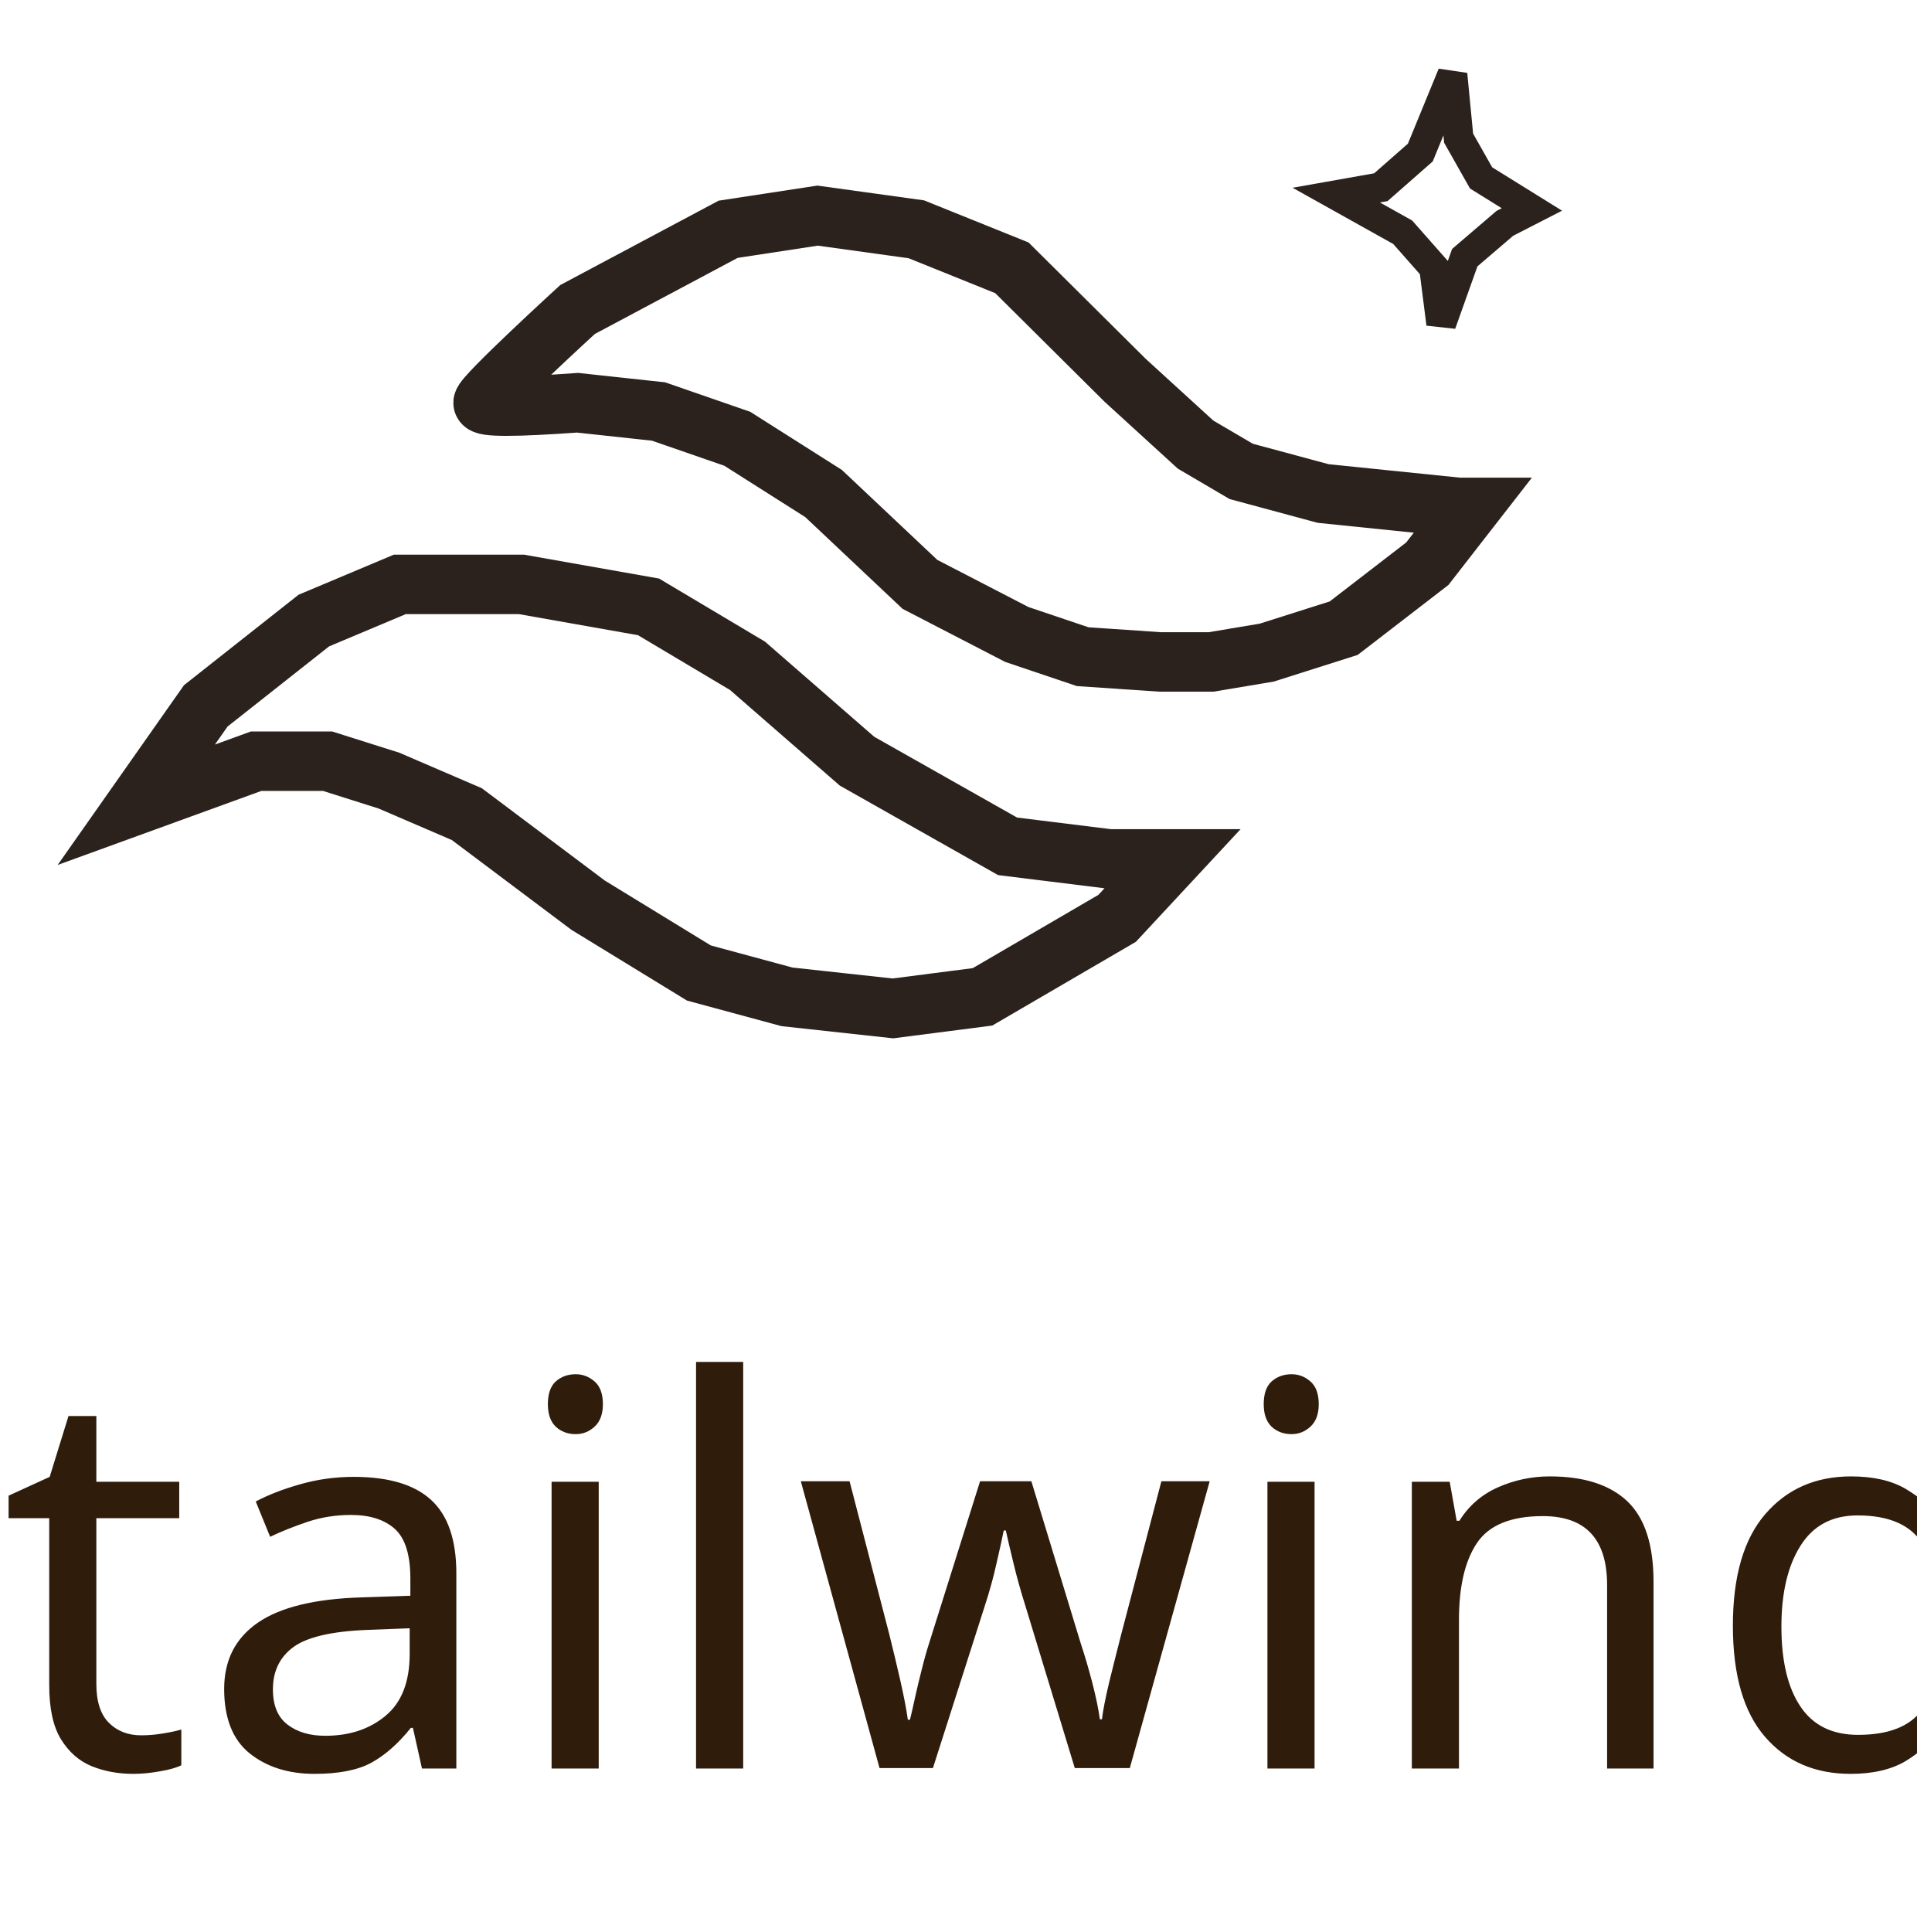
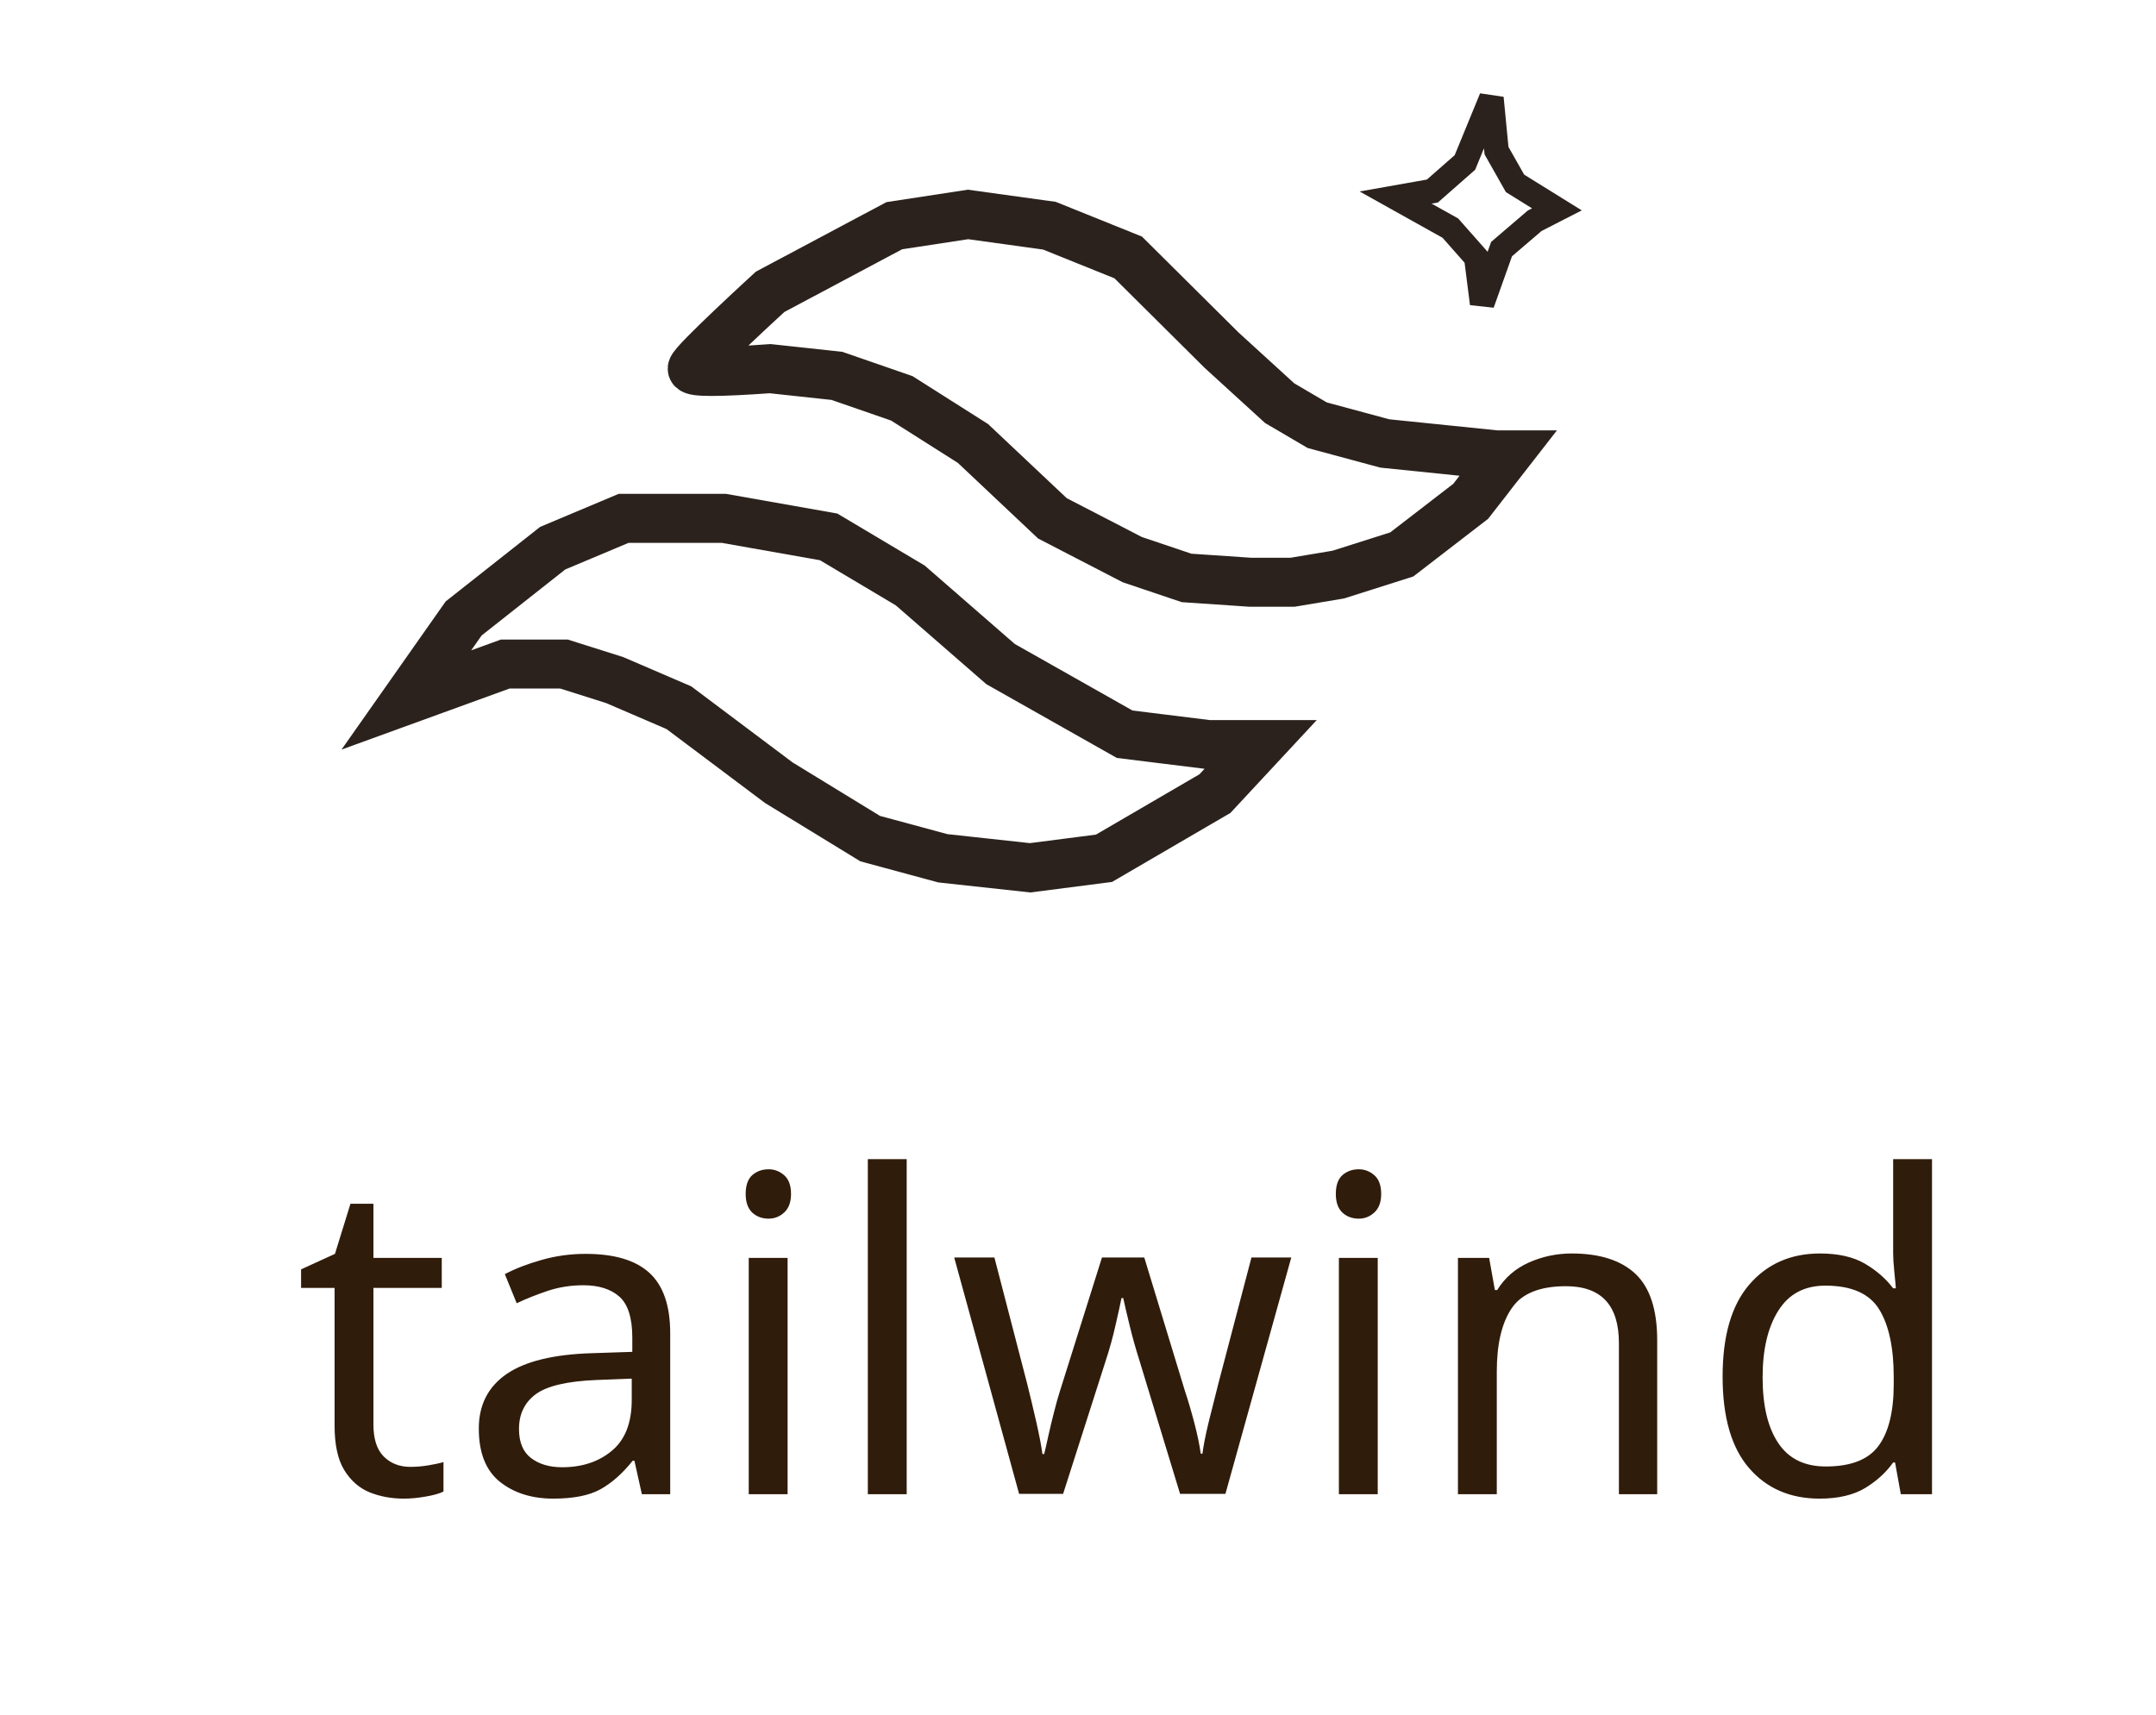
- <svg xmlns="http://www.w3.org/2000/svg" width="129px" height="130px" viewBox="0 0 129 130" version="1.1">
+ <svg xmlns="http://www.w3.org/2000/svg" width="176px" height="140px" viewBox="0 0 176 140" version="1.1">
  <g id="Page-1" stroke="none" stroke-width="1" fill="none" fill-rule="evenodd">
-     <g id="Group-78" transform="translate(0, 5)">
-       <g id="Group-41" transform="translate(9.1708, 0)" stroke="#2B221D">
-         <path d="M0,49.151 C0,49.151 4.679,42.494 4.679,42.494 C4.679,42.494 11.947,36.757 11.947,36.757 C11.947,36.757 17.737,34.322 17.737,34.322 C17.737,34.322 20.464,34.322 25.918,34.322 L34.474,35.835 L41.134,39.8 L48.506,46.219 L58.637,51.947 C63.2,52.512 65.481,52.794 65.481,52.794 C65.481,52.794 69.729,52.794 69.729,52.794 C69.729,52.794 68.489,54.128 66.009,56.795 C59.97,60.316 56.951,62.076 56.951,62.076 C56.951,62.076 54.941,62.335 50.922,62.853 L43.793,62.076 L37.863,60.471 L30.407,55.907 L22.246,49.781 L17.006,47.526 L12.873,46.219 L8.068,46.219 C2.689,48.174 0,49.151 0,49.151 Z" id="Path-256" stroke-width="4" />
-         <path d="M23.337,22.1 C23.337,21.643 29.697,15.826 29.697,15.826 C29.697,15.826 33.075,14.027 39.832,10.428 C43.845,9.815 45.851,9.509 45.851,9.509 C45.851,9.509 48.066,9.815 52.495,10.428 L58.928,13.02 L66.553,20.592 L71.291,24.917 L74.36,26.719 C78.036,27.711 79.874,28.207 79.874,28.207 C79.874,28.207 82.911,28.518 88.985,29.14 L89.835,29.14 L86.885,32.932 C83.133,35.823 81.258,37.269 81.258,37.269 C81.258,37.269 79.531,37.817 76.077,38.914 L72.342,39.539 L68.891,39.539 L63.693,39.187 L59.261,37.693 L52.742,34.322 C48.417,30.245 46.254,28.207 46.254,28.207 C46.254,28.207 44.319,26.979 40.447,24.524 L35.149,22.689 L29.697,22.1 C25.457,22.405 23.337,22.405 23.337,22.1 Z" id="Path-257" stroke-width="4" />
-         <path d="M80.756,8.129 L83.759,7.597 C85.53,6.042 86.415,5.265 86.415,5.265 C86.415,5.265 87.136,3.51 88.578,0 L88.993,4.299 L90.505,6.971 L93.924,9.094 L92.104,10.028 L89.406,12.338 L87.82,16.788 L87.34,13.019 L85.227,10.626 L80.756,8.129 Z" id="Path-258" stroke-width="2" />
+     <g id="Group-98">
+       <g id="Group-78" transform="translate(24, 8)">
+         <g id="Group-41" transform="translate(9.1708, 0)" stroke="#2B221D">
+           <path d="M0,49.151 C0,49.151 4.679,42.494 4.679,42.494 C4.679,42.494 11.947,36.757 11.947,36.757 C11.947,36.757 17.737,34.322 17.737,34.322 C17.737,34.322 20.464,34.322 25.918,34.322 L34.474,35.835 L41.134,39.8 L48.506,46.219 L58.637,51.947 C63.2,52.512 65.481,52.794 65.481,52.794 C65.481,52.794 69.729,52.794 69.729,52.794 C69.729,52.794 68.489,54.128 66.009,56.795 C59.97,60.316 56.951,62.076 56.951,62.076 C56.951,62.076 54.941,62.335 50.922,62.853 L43.793,62.076 L37.863,60.471 L30.407,55.907 L22.246,49.781 L17.006,47.526 L12.873,46.219 L8.068,46.219 C2.689,48.174 0,49.151 0,49.151 Z" id="Path-256" stroke-width="4" />
+           <path d="M23.337,22.1 C23.337,21.643 29.697,15.826 29.697,15.826 C29.697,15.826 33.075,14.027 39.832,10.428 C43.845,9.815 45.851,9.509 45.851,9.509 C45.851,9.509 48.066,9.815 52.495,10.428 L58.928,13.02 L66.553,20.592 L71.291,24.917 L74.36,26.719 C78.036,27.711 79.874,28.207 79.874,28.207 C79.874,28.207 82.911,28.518 88.985,29.14 L89.835,29.14 L86.885,32.932 C83.133,35.823 81.258,37.269 81.258,37.269 C81.258,37.269 79.531,37.817 76.077,38.914 L72.342,39.539 L68.891,39.539 L63.693,39.187 L59.261,37.693 L52.742,34.322 C48.417,30.245 46.254,28.207 46.254,28.207 C46.254,28.207 44.319,26.979 40.447,24.524 L35.149,22.689 L29.697,22.1 C25.457,22.405 23.337,22.405 23.337,22.1 Z" id="Path-257" stroke-width="4" />
+           <path d="M80.756,8.129 L83.759,7.597 C85.53,6.042 86.415,5.265 86.415,5.265 C86.415,5.265 87.136,3.51 88.578,0 L88.993,4.299 L90.505,6.971 L93.924,9.094 L92.104,10.028 L89.406,12.338 L87.82,16.788 L87.34,13.019 L85.227,10.626 L80.756,8.129 Z" id="Path-258" stroke-width="2" />
+         </g>
+         <text id="tailwind" font-family="BobbyJonesSoft-Regular, Bobby Jones Soft" font-size="36" font-weight="normal" letter-spacing="0.434" fill="#301C0B">
+           <tspan x="0" y="114">tailwind</tspan>
+         </text>
      </g>
-       <text id="tailwind" font-family="BobbyJonesSoft-Regular, Bobby Jones Soft" font-size="36" font-weight="normal" letter-spacing="0.434" fill="#301C0B">
-         <tspan x="0" y="114">tailwind</tspan>
-       </text>
+       <rect id="Rectangle" x="0" y="0" width="176" height="140" />
    </g>
  </g>
</svg>
